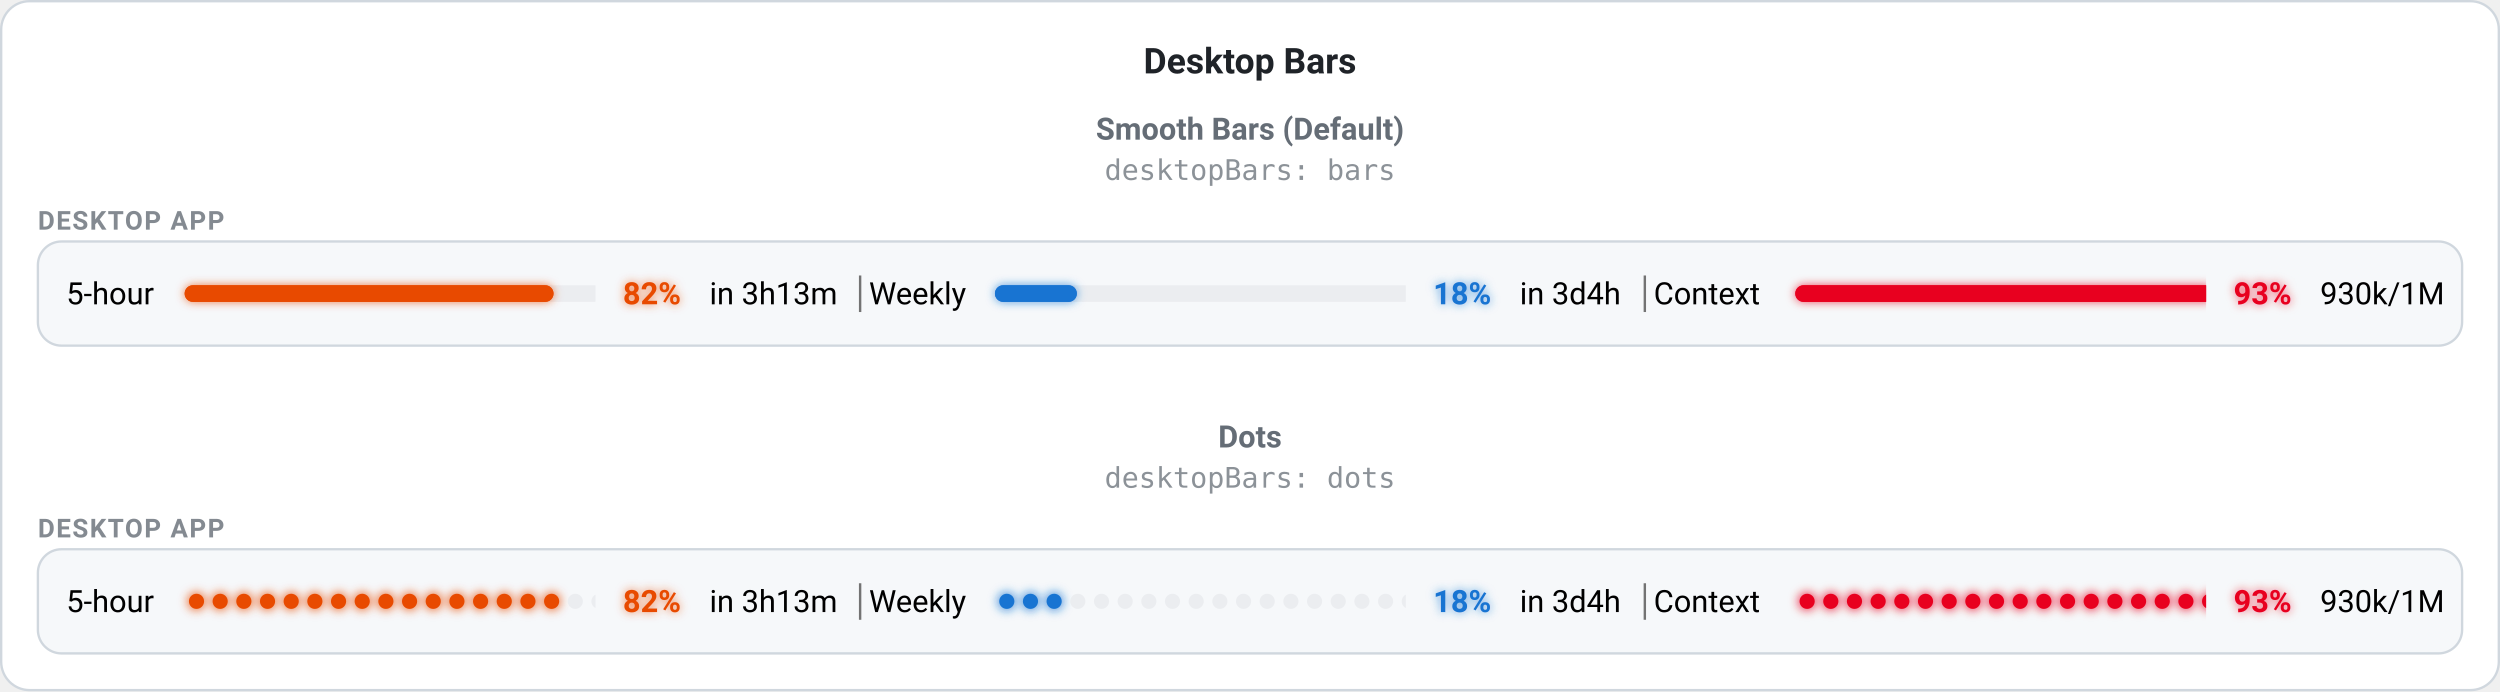
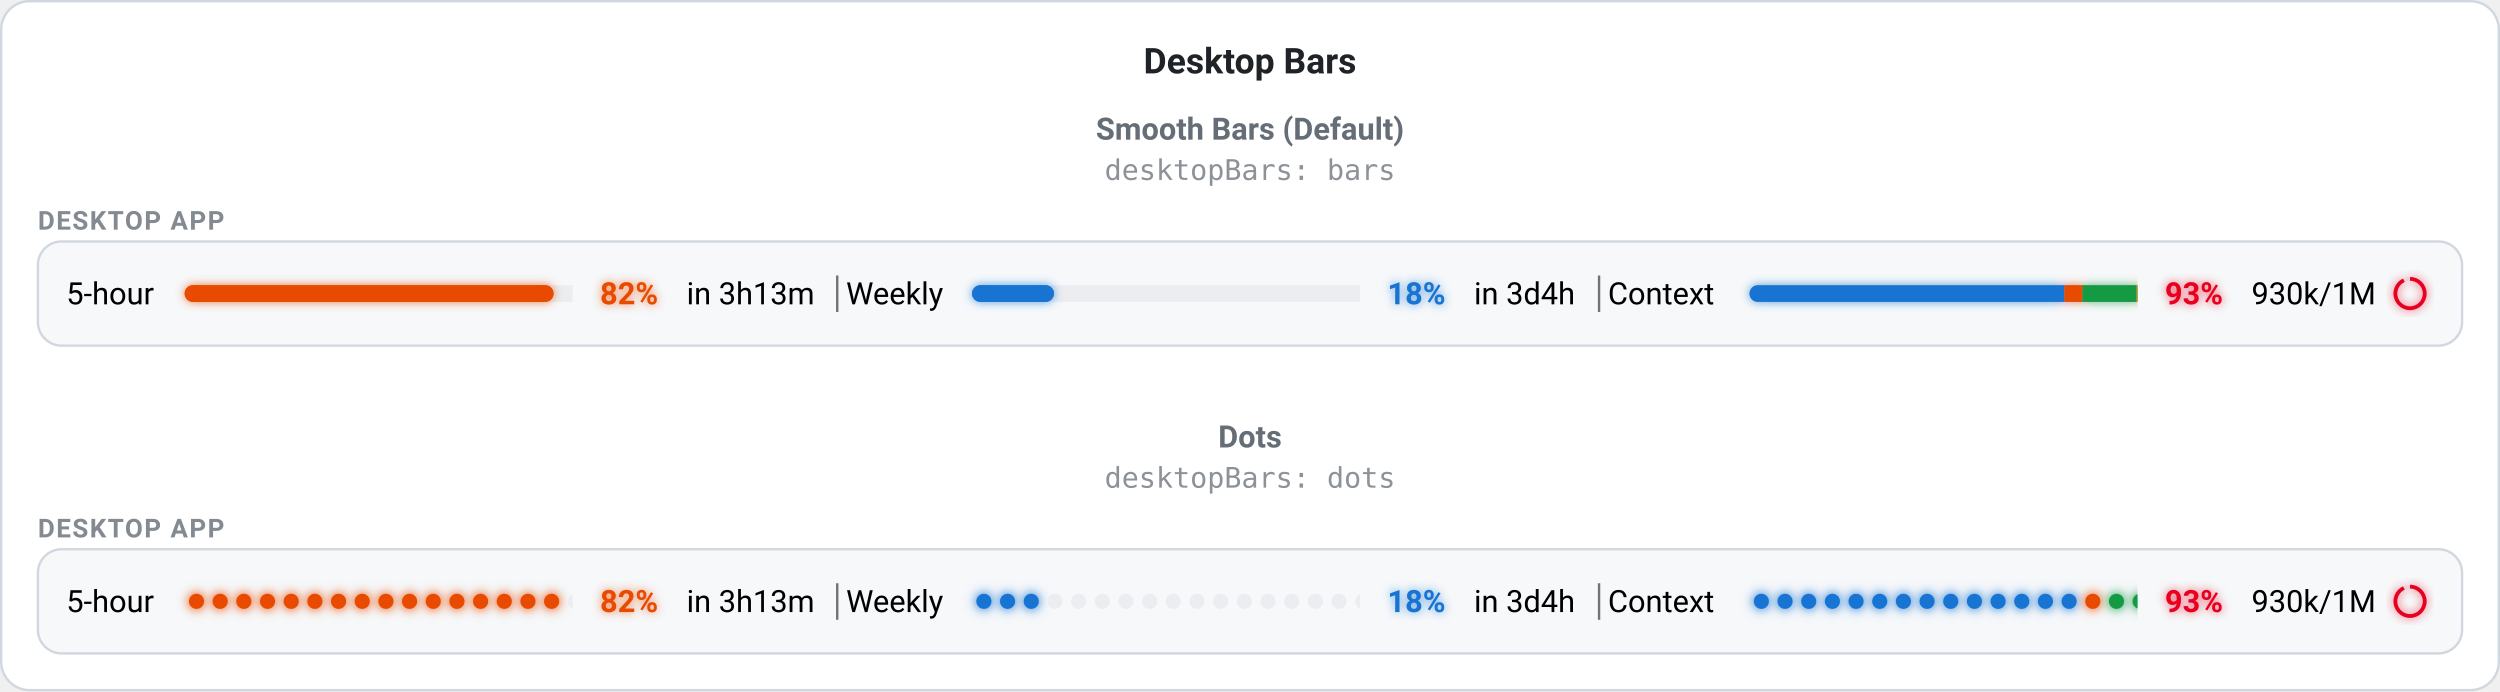
<svg xmlns="http://www.w3.org/2000/svg" width="1056" height="292" viewBox="0 0 1056 292">
  <rect x="0.5" y="0.5" width="1055" height="291" rx="12" fill="#FFFFFF" stroke="#D0D7DE" />
  <text x="528" y="31" font-family="'Segoe UI', system-ui, -apple-system, Roboto, sans-serif" font-size="15" font-weight="600" fill="#1F2328" text-anchor="middle">Desktop Bars</text>
  <text x="528" y="59" font-family="'Segoe UI', system-ui, -apple-system, Roboto, sans-serif" font-size="13" font-weight="600" fill="#656D76" text-anchor="middle">Smooth Bars (Default)</text>
  <text x="528" y="76" font-family="'Cascadia Mono', 'JetBrains Mono', Consolas, 'DejaVu Sans Mono', monospace" font-size="12" fill="#656D76" fill-opacity="0.75" text-anchor="middle" xml:space="preserve">desktopBars: bars</text>
  <text x="16" y="97" font-family="'Segoe UI', system-ui, -apple-system, Roboto, sans-serif" font-size="11" font-weight="600" letter-spacing="0.6" fill="#656D76" fill-opacity="0.8">DESKTOP APP</text>
  <rect x="16" y="102" width="1024" height="44" rx="10" fill="#F6F8FA" stroke="#D0D7DE" />
  <text x="28.00" y="128.55" font-family="'Segoe UI', system-ui, -apple-system, Roboto, sans-serif" font-size="13" fill="#000000" textLength="42.00" lengthAdjust="spacing" xml:space="preserve">5-hour </text>
-   <svg x="70.00" y="114" width="181.53" height="20" overflow="hidden">
-     <svg x="0.00" y="0" width="206.00" height="20" viewBox="0 0 309 30" preserveAspectRatio="xMinYMid meet">
-       <defs>
-         <filter id="r1" filterUnits="userSpaceOnUse" x="0" y="0" width="309" height="30">
+   <svg x="70.00" y="114" width="171.87" height="20" overflow="hidden">
+     <svg x="0.00" y="0" width="206.00" height="20" viewBox="0 0 309 30" preserveAspectRatio="xMinYMid meet">
+       <defs>
+         <filter id="r8" filterUnits="userSpaceOnUse" x="0" y="0" width="309" height="30">
          <feGaussianBlur stdDeviation="3" />
        </filter>
-       </defs>
-       <defs>
-         <clipPath id="c1">
+         <clipPath id="c8">
          <rect x="12" y="9.75" width="233.70" height="10.5" rx="5.25" />
        </clipPath>
      </defs>
      <rect data-role="track" x="12" y="9.75" width="285" height="10.5" rx="5.25" fill="#EBEDF0" />
-       <g filter="url(#r1)" opacity="0.7">
-         <g clip-path="url(#c1)">
+       <g filter="url(#r8)" opacity="0.7">
+         <g clip-path="url(#c8)">
          <rect data-role="slice-halo-tip" x="12" y="9.75" width="233.70" height="10.5" fill="#E84A00" />
          <rect data-role="slice-halo" x="12.00" y="9.75" width="233.70" height="10.5" fill="#E84A00" data-grow="82.0" />
        </g>
      </g>
-       <g clip-path="url(#c1)">
+       <g clip-path="url(#c8)">
        <rect data-role="slice-tip" x="12" y="9.75" width="233.70" height="10.5" fill="#E84A00" />
        <rect data-role="slice" x="12.00" y="9.75" width="233.70" height="10.5" fill="#E84A00" data-grow="82.0" />
      </g>
    </svg>
  </svg>
-   <svg x="255.13" y="114" width="41.33" height="20" viewBox="0 0 62 30" preserveAspectRatio="xMinYMid meet">
-     <defs>
-       <filter id="r2" filterUnits="userSpaceOnUse" x="0" y="0" width="62" height="30">
-         <feGaussianBlur stdDeviation="3" />
-       </filter>
-     </defs>
-     <text data-role="pct-halo" x="12" y="21.8" font-family="system-ui, -apple-system, 'Segoe UI', Roboto, sans-serif" font-size="19.5" font-weight="700" fill="#E84A00" filter="url(#r2)" opacity="0.7">82%</text>
+   <svg x="245.47" y="114" width="41.33" height="20" viewBox="0 0 62 30" preserveAspectRatio="xMinYMid meet">
+     <defs>
+       <filter id="r9" filterUnits="userSpaceOnUse" x="0" y="0" width="62" height="30">
+         <feGaussianBlur stdDeviation="3" />
+       </filter>
+     </defs>
+     <text data-role="pct-halo" x="12" y="21.8" font-family="system-ui, -apple-system, 'Segoe UI', Roboto, sans-serif" font-size="19.5" font-weight="700" fill="#E84A00" filter="url(#r9)" opacity="0.7">82%</text>
    <text data-role="pct" x="12" y="21.8" font-family="system-ui, -apple-system, 'Segoe UI', Roboto, sans-serif" font-size="19.5" font-weight="700" fill="#E84A00">82%</text>
  </svg>
-   <text x="296.47" y="128.55" font-family="'Segoe UI', system-ui, -apple-system, Roboto, sans-serif" font-size="13" fill="#000000" textLength="58.80" lengthAdjust="spacing" xml:space="preserve"> in 3h13m</text>
-   <text x="355.27" y="128.55" font-family="'Segoe UI', system-ui, -apple-system, Roboto, sans-serif" font-size="13" fill="#737373" textLength="11.80" lengthAdjust="spacing" xml:space="preserve"> │ </text>
-   <text x="367.07" y="128.55" font-family="'Segoe UI', system-ui, -apple-system, Roboto, sans-serif" font-size="13" fill="#000000" textLength="45.20" lengthAdjust="spacing" xml:space="preserve">Weekly </text>
-   <svg x="412.27" y="114" width="181.53" height="20" overflow="hidden">
-     <svg x="0.00" y="0" width="206.00" height="20" viewBox="0 0 309 30" preserveAspectRatio="xMinYMid meet">
-       <defs>
-         <filter id="r3" filterUnits="userSpaceOnUse" x="0" y="0" width="309" height="30">
+   <text x="286.80" y="128.55" font-family="'Segoe UI', system-ui, -apple-system, Roboto, sans-serif" font-size="13" fill="#000000" textLength="58.80" lengthAdjust="spacing" xml:space="preserve"> in 3h13m</text>
+   <text x="345.60" y="128.55" font-family="'Segoe UI', system-ui, -apple-system, Roboto, sans-serif" font-size="13" fill="#737373" textLength="11.80" lengthAdjust="spacing" xml:space="preserve"> │ </text>
+   <text x="357.40" y="128.55" font-family="'Segoe UI', system-ui, -apple-system, Roboto, sans-serif" font-size="13" fill="#000000" textLength="45.20" lengthAdjust="spacing" xml:space="preserve">Weekly </text>
+   <svg x="402.60" y="114" width="171.87" height="20" overflow="hidden">
+     <svg x="0.00" y="0" width="206.00" height="20" viewBox="0 0 309 30" preserveAspectRatio="xMinYMid meet">
+       <defs>
+         <filter id="r10" filterUnits="userSpaceOnUse" x="0" y="0" width="309" height="30">
          <feGaussianBlur stdDeviation="3" />
        </filter>
-       </defs>
-       <defs>
-         <clipPath id="c3">
+         <clipPath id="c10">
          <rect x="12" y="9.75" width="51.87" height="10.5" rx="5.25" />
        </clipPath>
      </defs>
      <rect data-role="track" x="12" y="9.75" width="285" height="10.5" rx="5.25" fill="#EBEDF0" />
-       <g filter="url(#r3)" opacity="0.7">
-         <g clip-path="url(#c3)">
+       <g filter="url(#r10)" opacity="0.7">
+         <g clip-path="url(#c10)">
          <rect data-role="slice-halo-tip" x="12" y="9.75" width="51.87" height="10.5" fill="#1874D2" />
          <rect data-role="slice-halo" x="12.00" y="9.75" width="51.87" height="10.5" fill="#1874D2" data-grow="18.2" />
        </g>
      </g>
-       <g clip-path="url(#c3)">
+       <g clip-path="url(#c10)">
        <rect data-role="slice-tip" x="12" y="9.75" width="51.87" height="10.5" fill="#1874D2" />
        <rect data-role="slice" x="12.00" y="9.75" width="51.87" height="10.5" fill="#1874D2" data-grow="18.2" />
      </g>
    </svg>
  </svg>
-   <svg x="597.40" y="114" width="41.33" height="20" viewBox="0 0 62 30" preserveAspectRatio="xMinYMid meet">
-     <defs>
-       <filter id="r4" filterUnits="userSpaceOnUse" x="0" y="0" width="62" height="30">
-         <feGaussianBlur stdDeviation="3" />
-       </filter>
-     </defs>
-     <text data-role="pct-halo" x="12" y="21.8" font-family="system-ui, -apple-system, 'Segoe UI', Roboto, sans-serif" font-size="19.5" font-weight="700" fill="#1874D2" filter="url(#r4)" opacity="0.7">18%</text>
+   <svg x="578.07" y="114" width="41.33" height="20" viewBox="0 0 62 30" preserveAspectRatio="xMinYMid meet">
+     <defs>
+       <filter id="r11" filterUnits="userSpaceOnUse" x="0" y="0" width="62" height="30">
+         <feGaussianBlur stdDeviation="3" />
+       </filter>
+     </defs>
+     <text data-role="pct-halo" x="12" y="21.8" font-family="system-ui, -apple-system, 'Segoe UI', Roboto, sans-serif" font-size="19.5" font-weight="700" fill="#1874D2" filter="url(#r11)" opacity="0.7">18%</text>
    <text data-role="pct" x="12" y="21.8" font-family="system-ui, -apple-system, 'Segoe UI', Roboto, sans-serif" font-size="19.5" font-weight="700" fill="#1874D2">18%</text>
  </svg>
-   <text x="638.73" y="128.55" font-family="'Segoe UI', system-ui, -apple-system, Roboto, sans-serif" font-size="13" fill="#000000" textLength="48.00" lengthAdjust="spacing" xml:space="preserve"> in 3d4h</text>
-   <text x="686.73" y="128.55" font-family="'Segoe UI', system-ui, -apple-system, Roboto, sans-serif" font-size="13" fill="#737373" textLength="11.80" lengthAdjust="spacing" xml:space="preserve"> │ </text>
-   <text x="698.53" y="128.55" font-family="'Segoe UI', system-ui, -apple-system, Roboto, sans-serif" font-size="13" fill="#000000" textLength="51.80" lengthAdjust="spacing" xml:space="preserve">Context </text>
-   <svg x="750.33" y="114" width="181.53" height="20" overflow="hidden">
-     <svg x="0.00" y="0" width="206.00" height="20" viewBox="0 0 309 30" preserveAspectRatio="xMinYMid meet">
-       <defs>
-         <filter id="r5" filterUnits="userSpaceOnUse" x="0" y="0" width="309" height="30">
+   <text x="619.40" y="128.55" font-family="'Segoe UI', system-ui, -apple-system, Roboto, sans-serif" font-size="13" fill="#000000" textLength="48.00" lengthAdjust="spacing" xml:space="preserve"> in 3d4h</text>
+   <text x="667.40" y="128.55" font-family="'Segoe UI', system-ui, -apple-system, Roboto, sans-serif" font-size="13" fill="#737373" textLength="11.80" lengthAdjust="spacing" xml:space="preserve"> │ </text>
+   <text x="679.20" y="128.55" font-family="'Segoe UI', system-ui, -apple-system, Roboto, sans-serif" font-size="13" fill="#000000" textLength="51.80" lengthAdjust="spacing" xml:space="preserve">Context </text>
+   <svg x="731.00" y="114" width="171.87" height="20" overflow="hidden">
+     <svg x="0.00" y="0" width="206.00" height="20" viewBox="0 0 309 30" preserveAspectRatio="xMinYMid meet">
+       <defs>
+         <filter id="r12" filterUnits="userSpaceOnUse" x="0" y="0" width="309" height="30">
          <feGaussianBlur stdDeviation="3" />
        </filter>
-       </defs>
-       <defs>
-         <clipPath id="c5">
-           <rect x="12" y="9.75" width="265.05" height="10.5" rx="5.25" />
+         <clipPath id="c12">
+           <rect x="12" y="9.75" width="274.45" height="10.5" rx="5.25" />
        </clipPath>
      </defs>
      <rect data-role="track" x="12" y="9.75" width="285" height="10.5" rx="5.25" fill="#EBEDF0" />
-       <g filter="url(#r5)" opacity="0.7">
-         <g clip-path="url(#c5)">
-           <rect data-role="slice-halo-tip" x="12" y="9.75" width="265.05" height="10.5" fill="#E8001F" />
-           <rect data-role="slice-halo" x="12.00" y="9.75" width="265.05" height="10.5" fill="#E8001F" data-grow="93.0" />
+       <g filter="url(#r12)" opacity="0.7">
+         <g clip-path="url(#c12)">
+           <rect data-role="slice-halo-tip" x="12" y="9.75" width="265.05" height="10.5" fill="#32A800" />
+           <rect data-role="slice-halo" x="12.00" y="9.75" width="199.50" height="10.5" fill="#1874D2" data-grow="70.0" />
+           <rect data-role="slice-halo" x="211.50" y="9.75" width="11.40" height="10.5" fill="#E84A00" data-grow="4.0" />
+           <rect data-role="slice-halo" x="222.90" y="9.75" width="34.20" height="10.5" fill="#139A43" data-grow="12.0" />
+           <rect data-role="slice-halo" x="257.10" y="9.75" width="2.85" height="10.5" fill="#A89200" data-grow="1.0" />
+           <rect data-role="slice-halo" x="259.95" y="9.75" width="17.10" height="10.5" fill="#32A800" data-grow="6.0" />
        </g>
      </g>
-       <g clip-path="url(#c5)">
-         <rect data-role="slice-tip" x="12" y="9.75" width="265.05" height="10.5" fill="#E8001F" />
-         <rect data-role="slice" x="12.00" y="9.75" width="265.05" height="10.5" fill="#E8001F" data-grow="93.0" />
-       </g>
-     </svg>
-   </svg>
-   <svg x="935.47" y="114" width="41.33" height="20" viewBox="0 0 62 30" preserveAspectRatio="xMinYMid meet">
-     <defs>
-       <filter id="r6" filterUnits="userSpaceOnUse" x="0" y="0" width="62" height="30">
-         <feGaussianBlur stdDeviation="3" />
-       </filter>
-     </defs>
-     <text data-role="pct-halo" x="12" y="21.8" font-family="system-ui, -apple-system, 'Segoe UI', Roboto, sans-serif" font-size="19.5" font-weight="700" fill="#E8001F" filter="url(#r6)" opacity="0.7">93%</text>
+       <g clip-path="url(#c12)">
+         <rect data-role="slice-tip" x="12" y="9.75" width="274.45" height="10.5" fill="#8C959F" />
+         <rect data-role="slice" x="12.00" y="9.75" width="199.50" height="10.5" fill="#1874D2" data-grow="70.0" />
+         <rect data-role="slice" x="211.50" y="9.75" width="11.40" height="10.5" fill="#E84A00" data-grow="4.0" />
+         <rect data-role="slice" x="222.90" y="9.75" width="34.20" height="10.5" fill="#139A43" data-grow="12.0" />
+         <rect data-role="slice" x="257.10" y="9.75" width="2.85" height="10.5" fill="#A89200" data-grow="1.0" />
+         <rect data-role="slice" x="259.95" y="9.75" width="17.10" height="10.5" fill="#32A800" data-grow="6.0" />
+         <rect data-role="slice" x="277.05" y="9.75" width="9.41" height="10.5" fill="#8C959F" data-grow="3.3" />
+       </g>
+     </svg>
+   </svg>
+   <svg x="906.47" y="114" width="41.33" height="20" viewBox="0 0 62 30" preserveAspectRatio="xMinYMid meet">
+     <defs>
+       <filter id="r13" filterUnits="userSpaceOnUse" x="0" y="0" width="62" height="30">
+         <feGaussianBlur stdDeviation="3" />
+       </filter>
+     </defs>
+     <text data-role="pct-halo" x="12" y="21.8" font-family="system-ui, -apple-system, 'Segoe UI', Roboto, sans-serif" font-size="19.5" font-weight="700" fill="#E8001F" filter="url(#r13)" opacity="0.7">93%</text>
    <text data-role="pct" x="12" y="21.8" font-family="system-ui, -apple-system, 'Segoe UI', Roboto, sans-serif" font-size="19.5" font-weight="700" fill="#E8001F">93%</text>
  </svg>
-   <text x="976.80" y="128.55" font-family="'Segoe UI', system-ui, -apple-system, Roboto, sans-serif" font-size="13" fill="#000000" textLength="51.20" lengthAdjust="spacing" xml:space="preserve"> 930k/1M</text>
+   <text x="947.80" y="128.55" font-family="'Segoe UI', system-ui, -apple-system, Roboto, sans-serif" font-size="13" fill="#000000" textLength="51.20" lengthAdjust="spacing" xml:space="preserve"> 930k/1M</text>
+   <svg x="1008.00" y="114" width="20.00" height="20" viewBox="0 0 30 30" preserveAspectRatio="xMinYMid meet">
+     <defs>
+       <filter id="r14" filterUnits="userSpaceOnUse" x="0" y="0" width="30" height="30">
+         <feGaussianBlur stdDeviation="3" />
+       </filter>
+     </defs>
+     <circle data-role="ring-track" cx="15" cy="15" r="9.3" fill="none" stroke-width="2.4" transform="rotate(-90 15 15)" stroke="#EBEDF0" />
+     <g filter="url(#r14)" opacity="0.7">
+       <circle data-role="ring-halo" cx="15" cy="15" r="9.3" fill="none" stroke-width="2.4" transform="rotate(-90 15 15)" stroke="#E8001F" stroke-dasharray="54.34 58.43" stroke-dashoffset="0.00" />
+     </g>
+     <circle data-role="ring" cx="15" cy="15" r="9.3" fill="none" stroke-width="2.4" transform="rotate(-90 15 15)" stroke="#E8001F" stroke-dasharray="54.34 58.43" stroke-dashoffset="0.00" />
+   </svg>
  <text x="528" y="189" font-family="'Segoe UI', system-ui, -apple-system, Roboto, sans-serif" font-size="13" font-weight="600" fill="#656D76" text-anchor="middle">Dots</text>
  <text x="528" y="206" font-family="'Cascadia Mono', 'JetBrains Mono', Consolas, 'DejaVu Sans Mono', monospace" font-size="12" fill="#656D76" fill-opacity="0.75" text-anchor="middle" xml:space="preserve">desktopBars: dots</text>
  <text x="16" y="227" font-family="'Segoe UI', system-ui, -apple-system, Roboto, sans-serif" font-size="11" font-weight="600" letter-spacing="0.6" fill="#656D76" fill-opacity="0.8">DESKTOP APP</text>
  <rect x="16" y="232" width="1024" height="44" rx="10" fill="#F6F8FA" stroke="#D0D7DE" />
  <text x="28.00" y="258.55" font-family="'Segoe UI', system-ui, -apple-system, Roboto, sans-serif" font-size="13" fill="#000000" textLength="42.00" lengthAdjust="spacing" xml:space="preserve">5-hour </text>
-   <svg x="70.00" y="244" width="181.53" height="20" overflow="hidden">
-     <svg x="0.00" y="0" width="206.00" height="20" viewBox="0 0 309 30" preserveAspectRatio="xMinYMid meet">
-       <defs>
-         <filter id="r7" filterUnits="userSpaceOnUse" x="0" y="0" width="309" height="30">
-           <feGaussianBlur stdDeviation="3" />
-         </filter>
-       </defs>
-       <g filter="url(#r7)" opacity="0.7">
-         <circle data-role="dot-halo" cx="19.5" cy="15" r="6" fill="#E84A00" />
-         <circle data-role="dot-halo" cx="34.5" cy="15" r="6" fill="#E84A00" />
-         <circle data-role="dot-halo" cx="49.5" cy="15" r="6" fill="#E84A00" />
-         <circle data-role="dot-halo" cx="64.5" cy="15" r="6" fill="#E84A00" />
-         <circle data-role="dot-halo" cx="79.5" cy="15" r="6" fill="#E84A00" />
-         <circle data-role="dot-halo" cx="94.5" cy="15" r="6" fill="#E84A00" />
-         <circle data-role="dot-halo" cx="109.5" cy="15" r="6" fill="#E84A00" />
-         <circle data-role="dot-halo" cx="124.5" cy="15" r="6" fill="#E84A00" />
-         <circle data-role="dot-halo" cx="139.5" cy="15" r="6" fill="#E84A00" />
-         <circle data-role="dot-halo" cx="154.5" cy="15" r="6" fill="#E84A00" />
-         <circle data-role="dot-halo" cx="169.5" cy="15" r="6" fill="#E84A00" />
-         <circle data-role="dot-halo" cx="184.5" cy="15" r="6" fill="#E84A00" />
-         <circle data-role="dot-halo" cx="199.5" cy="15" r="6" fill="#E84A00" />
-         <circle data-role="dot-halo" cx="214.5" cy="15" r="6" fill="#E84A00" />
-         <circle data-role="dot-halo" cx="229.5" cy="15" r="6" fill="#E84A00" />
-         <circle data-role="dot-halo" cx="244.5" cy="15" r="6" fill="#E84A00" />
-       </g>
+   <svg x="70.00" y="244" width="171.87" height="20" overflow="hidden">
+     <svg x="0.00" y="0" width="206.00" height="20" viewBox="0 0 309 30" preserveAspectRatio="xMinYMid meet">
+       <defs>
+         <clipPath id="hc22" clipPathUnits="objectBoundingBox">
+           <rect x="0.125" y="-1" width="0.75" height="3" />
+         </clipPath>
+         <radialGradient id="h022">
+           <stop offset="0" stop-color="#E84A00" stop-opacity="0.605" />
+           <stop offset="0.062" stop-color="#E84A00" stop-opacity="0.582" />
+           <stop offset="0.125" stop-color="#E84A00" stop-opacity="0.512" />
+           <stop offset="0.188" stop-color="#E84A00" stop-opacity="0.403" />
+           <stop offset="0.25" stop-color="#E84A00" stop-opacity="0.278" />
+           <stop offset="0.312" stop-color="#E84A00" stop-opacity="0.163" />
+           <stop offset="0.375" stop-color="#E84A00" stop-opacity="0.079" />
+           <stop offset="0.438" stop-color="#E84A00" stop-opacity="0.032" />
+           <stop offset="0.5" stop-color="#E84A00" stop-opacity="0.01" />
+           <stop offset="0.562" stop-color="#E84A00" stop-opacity="0.003" />
+           <stop offset="0.625" stop-color="#E84A00" stop-opacity="0.001" />
+           <stop offset="0.688" stop-color="#E84A00" stop-opacity="0" />
+           <stop offset="0.75" stop-color="#E84A00" stop-opacity="0" />
+           <stop offset="0.812" stop-color="#E84A00" stop-opacity="0" />
+           <stop offset="0.875" stop-color="#E84A00" stop-opacity="0" />
+           <stop offset="0.938" stop-color="#E84A00" stop-opacity="0" />
+           <stop offset="1" stop-color="#E84A00" stop-opacity="0" />
+         </radialGradient>
+       </defs>
+       <circle data-role="dot-halo" cx="19.5" cy="15" r="24" fill="url(#h022)" clip-path="url(#hc22)" />
      <circle data-role="dot" cx="19.5" cy="15" r="4.8" fill="#E84A00" />
+       <circle data-role="dot-halo" cx="34.5" cy="15" r="24" fill="url(#h022)" clip-path="url(#hc22)" />
      <circle data-role="dot" cx="34.5" cy="15" r="4.8" fill="#E84A00" />
+       <circle data-role="dot-halo" cx="49.5" cy="15" r="24" fill="url(#h022)" clip-path="url(#hc22)" />
      <circle data-role="dot" cx="49.5" cy="15" r="4.8" fill="#E84A00" />
+       <circle data-role="dot-halo" cx="64.5" cy="15" r="24" fill="url(#h022)" clip-path="url(#hc22)" />
      <circle data-role="dot" cx="64.5" cy="15" r="4.8" fill="#E84A00" />
+       <circle data-role="dot-halo" cx="79.5" cy="15" r="24" fill="url(#h022)" clip-path="url(#hc22)" />
      <circle data-role="dot" cx="79.5" cy="15" r="4.8" fill="#E84A00" />
+       <circle data-role="dot-halo" cx="94.5" cy="15" r="24" fill="url(#h022)" clip-path="url(#hc22)" />
      <circle data-role="dot" cx="94.5" cy="15" r="4.8" fill="#E84A00" />
+       <circle data-role="dot-halo" cx="109.5" cy="15" r="24" fill="url(#h022)" clip-path="url(#hc22)" />
      <circle data-role="dot" cx="109.5" cy="15" r="4.8" fill="#E84A00" />
+       <circle data-role="dot-halo" cx="124.5" cy="15" r="24" fill="url(#h022)" clip-path="url(#hc22)" />
      <circle data-role="dot" cx="124.5" cy="15" r="4.8" fill="#E84A00" />
+       <circle data-role="dot-halo" cx="139.5" cy="15" r="24" fill="url(#h022)" clip-path="url(#hc22)" />
      <circle data-role="dot" cx="139.5" cy="15" r="4.8" fill="#E84A00" />
+       <circle data-role="dot-halo" cx="154.5" cy="15" r="24" fill="url(#h022)" clip-path="url(#hc22)" />
      <circle data-role="dot" cx="154.5" cy="15" r="4.8" fill="#E84A00" />
+       <circle data-role="dot-halo" cx="169.5" cy="15" r="24" fill="url(#h022)" clip-path="url(#hc22)" />
      <circle data-role="dot" cx="169.5" cy="15" r="4.8" fill="#E84A00" />
+       <circle data-role="dot-halo" cx="184.5" cy="15" r="24" fill="url(#h022)" clip-path="url(#hc22)" />
      <circle data-role="dot" cx="184.5" cy="15" r="4.8" fill="#E84A00" />
+       <circle data-role="dot-halo" cx="199.5" cy="15" r="24" fill="url(#h022)" clip-path="url(#hc22)" />
      <circle data-role="dot" cx="199.5" cy="15" r="4.8" fill="#E84A00" />
+       <circle data-role="dot-halo" cx="214.5" cy="15" r="24" fill="url(#h022)" clip-path="url(#hc22)" />
      <circle data-role="dot" cx="214.5" cy="15" r="4.8" fill="#E84A00" />
+       <circle data-role="dot-halo" cx="229.5" cy="15" r="24" fill="url(#h022)" clip-path="url(#hc22)" />
      <circle data-role="dot" cx="229.5" cy="15" r="4.8" fill="#E84A00" />
+       <circle data-role="dot-halo" cx="244.5" cy="15" r="24" fill="url(#h022)" clip-path="url(#hc22)" />
      <circle data-role="dot" cx="244.5" cy="15" r="4.8" fill="#E84A00" />
      <circle data-role="dot" cx="259.5" cy="15" r="4.8" fill="#EBEDF0" />
      <circle data-role="dot" cx="274.5" cy="15" r="4.8" fill="#EBEDF0" />
      <circle data-role="dot" cx="289.5" cy="15" r="4.8" fill="#EBEDF0" />
    </svg>
  </svg>
-   <svg x="255.13" y="244" width="41.33" height="20" viewBox="0 0 62 30" preserveAspectRatio="xMinYMid meet">
-     <defs>
-       <filter id="r8" filterUnits="userSpaceOnUse" x="0" y="0" width="62" height="30">
-         <feGaussianBlur stdDeviation="3" />
-       </filter>
-     </defs>
-     <text data-role="pct-halo" x="12" y="21.8" font-family="system-ui, -apple-system, 'Segoe UI', Roboto, sans-serif" font-size="19.5" font-weight="700" fill="#E84A00" filter="url(#r8)" opacity="0.7">82%</text>
+   <svg x="245.47" y="244" width="41.33" height="20" viewBox="0 0 62 30" preserveAspectRatio="xMinYMid meet">
+     <defs>
+       <filter id="r23" filterUnits="userSpaceOnUse" x="0" y="0" width="62" height="30">
+         <feGaussianBlur stdDeviation="3" />
+       </filter>
+     </defs>
+     <text data-role="pct-halo" x="12" y="21.8" font-family="system-ui, -apple-system, 'Segoe UI', Roboto, sans-serif" font-size="19.5" font-weight="700" fill="#E84A00" filter="url(#r23)" opacity="0.7">82%</text>
    <text data-role="pct" x="12" y="21.8" font-family="system-ui, -apple-system, 'Segoe UI', Roboto, sans-serif" font-size="19.5" font-weight="700" fill="#E84A00">82%</text>
  </svg>
-   <text x="296.47" y="258.55" font-family="'Segoe UI', system-ui, -apple-system, Roboto, sans-serif" font-size="13" fill="#000000" textLength="58.80" lengthAdjust="spacing" xml:space="preserve"> in 3h13m</text>
-   <text x="355.27" y="258.55" font-family="'Segoe UI', system-ui, -apple-system, Roboto, sans-serif" font-size="13" fill="#737373" textLength="11.80" lengthAdjust="spacing" xml:space="preserve"> │ </text>
-   <text x="367.07" y="258.55" font-family="'Segoe UI', system-ui, -apple-system, Roboto, sans-serif" font-size="13" fill="#000000" textLength="45.20" lengthAdjust="spacing" xml:space="preserve">Weekly </text>
-   <svg x="412.27" y="244" width="181.53" height="20" overflow="hidden">
-     <svg x="0.00" y="0" width="206.00" height="20" viewBox="0 0 309 30" preserveAspectRatio="xMinYMid meet">
-       <defs>
-         <filter id="r9" filterUnits="userSpaceOnUse" x="0" y="0" width="309" height="30">
-           <feGaussianBlur stdDeviation="3" />
-         </filter>
-       </defs>
-       <g filter="url(#r9)" opacity="0.7">
-         <circle data-role="dot-halo" cx="19.5" cy="15" r="6" fill="#1874D2" />
-         <circle data-role="dot-halo" cx="34.5" cy="15" r="6" fill="#1874D2" />
-         <circle data-role="dot-halo" cx="49.5" cy="15" r="6" fill="#1874D2" />
-       </g>
+   <text x="286.80" y="258.55" font-family="'Segoe UI', system-ui, -apple-system, Roboto, sans-serif" font-size="13" fill="#000000" textLength="58.80" lengthAdjust="spacing" xml:space="preserve"> in 3h13m</text>
+   <text x="345.60" y="258.55" font-family="'Segoe UI', system-ui, -apple-system, Roboto, sans-serif" font-size="13" fill="#737373" textLength="11.80" lengthAdjust="spacing" xml:space="preserve"> │ </text>
+   <text x="357.40" y="258.55" font-family="'Segoe UI', system-ui, -apple-system, Roboto, sans-serif" font-size="13" fill="#000000" textLength="45.20" lengthAdjust="spacing" xml:space="preserve">Weekly </text>
+   <svg x="402.60" y="244" width="171.87" height="20" overflow="hidden">
+     <svg x="0.00" y="0" width="206.00" height="20" viewBox="0 0 309 30" preserveAspectRatio="xMinYMid meet">
+       <defs>
+         <clipPath id="hc24" clipPathUnits="objectBoundingBox">
+           <rect x="0.125" y="-1" width="0.75" height="3" />
+         </clipPath>
+         <radialGradient id="h024">
+           <stop offset="0" stop-color="#1874D2" stop-opacity="0.605" />
+           <stop offset="0.062" stop-color="#1874D2" stop-opacity="0.582" />
+           <stop offset="0.125" stop-color="#1874D2" stop-opacity="0.512" />
+           <stop offset="0.188" stop-color="#1874D2" stop-opacity="0.403" />
+           <stop offset="0.25" stop-color="#1874D2" stop-opacity="0.278" />
+           <stop offset="0.312" stop-color="#1874D2" stop-opacity="0.163" />
+           <stop offset="0.375" stop-color="#1874D2" stop-opacity="0.079" />
+           <stop offset="0.438" stop-color="#1874D2" stop-opacity="0.032" />
+           <stop offset="0.5" stop-color="#1874D2" stop-opacity="0.01" />
+           <stop offset="0.562" stop-color="#1874D2" stop-opacity="0.003" />
+           <stop offset="0.625" stop-color="#1874D2" stop-opacity="0.001" />
+           <stop offset="0.688" stop-color="#1874D2" stop-opacity="0" />
+           <stop offset="0.75" stop-color="#1874D2" stop-opacity="0" />
+           <stop offset="0.812" stop-color="#1874D2" stop-opacity="0" />
+           <stop offset="0.875" stop-color="#1874D2" stop-opacity="0" />
+           <stop offset="0.938" stop-color="#1874D2" stop-opacity="0" />
+           <stop offset="1" stop-color="#1874D2" stop-opacity="0" />
+         </radialGradient>
+       </defs>
+       <circle data-role="dot-halo" cx="19.5" cy="15" r="24" fill="url(#h024)" clip-path="url(#hc24)" />
      <circle data-role="dot" cx="19.5" cy="15" r="4.8" fill="#1874D2" />
+       <circle data-role="dot-halo" cx="34.5" cy="15" r="24" fill="url(#h024)" clip-path="url(#hc24)" />
      <circle data-role="dot" cx="34.5" cy="15" r="4.8" fill="#1874D2" />
+       <circle data-role="dot-halo" cx="49.5" cy="15" r="24" fill="url(#h024)" clip-path="url(#hc24)" />
      <circle data-role="dot" cx="49.5" cy="15" r="4.8" fill="#1874D2" />
      <circle data-role="dot" cx="64.5" cy="15" r="4.8" fill="#EBEDF0" />
      <circle data-role="dot" cx="79.5" cy="15" r="4.8" fill="#EBEDF0" />
      <circle data-role="dot" cx="94.5" cy="15" r="4.8" fill="#EBEDF0" />
      <circle data-role="dot" cx="109.5" cy="15" r="4.8" fill="#EBEDF0" />
      <circle data-role="dot" cx="124.5" cy="15" r="4.8" fill="#EBEDF0" />
      <circle data-role="dot" cx="139.5" cy="15" r="4.8" fill="#EBEDF0" />
      <circle data-role="dot" cx="154.5" cy="15" r="4.8" fill="#EBEDF0" />
      <circle data-role="dot" cx="169.5" cy="15" r="4.8" fill="#EBEDF0" />
      <circle data-role="dot" cx="184.5" cy="15" r="4.8" fill="#EBEDF0" />
      <circle data-role="dot" cx="199.5" cy="15" r="4.8" fill="#EBEDF0" />
      <circle data-role="dot" cx="214.5" cy="15" r="4.8" fill="#EBEDF0" />
      <circle data-role="dot" cx="229.5" cy="15" r="4.8" fill="#EBEDF0" />
      <circle data-role="dot" cx="244.5" cy="15" r="4.8" fill="#EBEDF0" />
      <circle data-role="dot" cx="259.5" cy="15" r="4.8" fill="#EBEDF0" />
      <circle data-role="dot" cx="274.5" cy="15" r="4.8" fill="#EBEDF0" />
      <circle data-role="dot" cx="289.5" cy="15" r="4.8" fill="#EBEDF0" />
    </svg>
  </svg>
-   <svg x="597.40" y="244" width="41.33" height="20" viewBox="0 0 62 30" preserveAspectRatio="xMinYMid meet">
-     <defs>
-       <filter id="r10" filterUnits="userSpaceOnUse" x="0" y="0" width="62" height="30">
-         <feGaussianBlur stdDeviation="3" />
-       </filter>
-     </defs>
-     <text data-role="pct-halo" x="12" y="21.8" font-family="system-ui, -apple-system, 'Segoe UI', Roboto, sans-serif" font-size="19.5" font-weight="700" fill="#1874D2" filter="url(#r10)" opacity="0.7">18%</text>
+   <svg x="578.07" y="244" width="41.33" height="20" viewBox="0 0 62 30" preserveAspectRatio="xMinYMid meet">
+     <defs>
+       <filter id="r25" filterUnits="userSpaceOnUse" x="0" y="0" width="62" height="30">
+         <feGaussianBlur stdDeviation="3" />
+       </filter>
+     </defs>
+     <text data-role="pct-halo" x="12" y="21.8" font-family="system-ui, -apple-system, 'Segoe UI', Roboto, sans-serif" font-size="19.5" font-weight="700" fill="#1874D2" filter="url(#r25)" opacity="0.7">18%</text>
    <text data-role="pct" x="12" y="21.8" font-family="system-ui, -apple-system, 'Segoe UI', Roboto, sans-serif" font-size="19.5" font-weight="700" fill="#1874D2">18%</text>
  </svg>
-   <text x="638.73" y="258.55" font-family="'Segoe UI', system-ui, -apple-system, Roboto, sans-serif" font-size="13" fill="#000000" textLength="48.00" lengthAdjust="spacing" xml:space="preserve"> in 3d4h</text>
-   <text x="686.73" y="258.55" font-family="'Segoe UI', system-ui, -apple-system, Roboto, sans-serif" font-size="13" fill="#737373" textLength="11.80" lengthAdjust="spacing" xml:space="preserve"> │ </text>
-   <text x="698.53" y="258.55" font-family="'Segoe UI', system-ui, -apple-system, Roboto, sans-serif" font-size="13" fill="#000000" textLength="51.80" lengthAdjust="spacing" xml:space="preserve">Context </text>
-   <svg x="750.33" y="244" width="181.53" height="20" overflow="hidden">
-     <svg x="0.00" y="0" width="206.00" height="20" viewBox="0 0 309 30" preserveAspectRatio="xMinYMid meet">
-       <defs>
-         <filter id="r11" filterUnits="userSpaceOnUse" x="0" y="0" width="309" height="30">
-           <feGaussianBlur stdDeviation="3" />
-         </filter>
-       </defs>
-       <g filter="url(#r11)" opacity="0.7">
-         <circle data-role="dot-halo" cx="19.5" cy="15" r="6" fill="#E8001F" />
-         <circle data-role="dot-halo" cx="34.5" cy="15" r="6" fill="#E8001F" />
-         <circle data-role="dot-halo" cx="49.5" cy="15" r="6" fill="#E8001F" />
-         <circle data-role="dot-halo" cx="64.5" cy="15" r="6" fill="#E8001F" />
-         <circle data-role="dot-halo" cx="79.5" cy="15" r="6" fill="#E8001F" />
-         <circle data-role="dot-halo" cx="94.5" cy="15" r="6" fill="#E8001F" />
-         <circle data-role="dot-halo" cx="109.5" cy="15" r="6" fill="#E8001F" />
-         <circle data-role="dot-halo" cx="124.5" cy="15" r="6" fill="#E8001F" />
-         <circle data-role="dot-halo" cx="139.5" cy="15" r="6" fill="#E8001F" />
-         <circle data-role="dot-halo" cx="154.5" cy="15" r="6" fill="#E8001F" />
-         <circle data-role="dot-halo" cx="169.5" cy="15" r="6" fill="#E8001F" />
-         <circle data-role="dot-halo" cx="184.5" cy="15" r="6" fill="#E8001F" />
-         <circle data-role="dot-halo" cx="199.5" cy="15" r="6" fill="#E8001F" />
-         <circle data-role="dot-halo" cx="214.5" cy="15" r="6" fill="#E8001F" />
-         <circle data-role="dot-halo" cx="229.5" cy="15" r="6" fill="#E8001F" />
-         <circle data-role="dot-halo" cx="244.5" cy="15" r="6" fill="#E8001F" />
-         <circle data-role="dot-halo" cx="259.5" cy="15" r="6" fill="#E8001F" />
-         <circle data-role="dot-halo" cx="274.5" cy="15" r="6" fill="#E8001F" />
-       </g>
-       <circle data-role="dot" cx="19.5" cy="15" r="4.8" fill="#E8001F" />
-       <circle data-role="dot" cx="34.5" cy="15" r="4.8" fill="#E8001F" />
-       <circle data-role="dot" cx="49.5" cy="15" r="4.8" fill="#E8001F" />
-       <circle data-role="dot" cx="64.5" cy="15" r="4.8" fill="#E8001F" />
-       <circle data-role="dot" cx="79.5" cy="15" r="4.8" fill="#E8001F" />
-       <circle data-role="dot" cx="94.5" cy="15" r="4.8" fill="#E8001F" />
-       <circle data-role="dot" cx="109.5" cy="15" r="4.8" fill="#E8001F" />
-       <circle data-role="dot" cx="124.5" cy="15" r="4.8" fill="#E8001F" />
-       <circle data-role="dot" cx="139.5" cy="15" r="4.8" fill="#E8001F" />
-       <circle data-role="dot" cx="154.5" cy="15" r="4.8" fill="#E8001F" />
-       <circle data-role="dot" cx="169.5" cy="15" r="4.8" fill="#E8001F" />
-       <circle data-role="dot" cx="184.5" cy="15" r="4.8" fill="#E8001F" />
-       <circle data-role="dot" cx="199.5" cy="15" r="4.8" fill="#E8001F" />
-       <circle data-role="dot" cx="214.5" cy="15" r="4.8" fill="#E8001F" />
-       <circle data-role="dot" cx="229.5" cy="15" r="4.8" fill="#E8001F" />
-       <circle data-role="dot" cx="244.5" cy="15" r="4.8" fill="#E8001F" />
-       <circle data-role="dot" cx="259.5" cy="15" r="4.8" fill="#E8001F" />
-       <circle data-role="dot" cx="274.5" cy="15" r="4.8" fill="#E8001F" />
-       <circle data-role="dot" cx="289.5" cy="15" r="4.8" fill="#EBEDF0" />
-     </svg>
-   </svg>
-   <svg x="935.47" y="244" width="41.33" height="20" viewBox="0 0 62 30" preserveAspectRatio="xMinYMid meet">
-     <defs>
-       <filter id="r12" filterUnits="userSpaceOnUse" x="0" y="0" width="62" height="30">
-         <feGaussianBlur stdDeviation="3" />
-       </filter>
-     </defs>
-     <text data-role="pct-halo" x="12" y="21.8" font-family="system-ui, -apple-system, 'Segoe UI', Roboto, sans-serif" font-size="19.5" font-weight="700" fill="#E8001F" filter="url(#r12)" opacity="0.7">93%</text>
+   <text x="619.40" y="258.55" font-family="'Segoe UI', system-ui, -apple-system, Roboto, sans-serif" font-size="13" fill="#000000" textLength="48.00" lengthAdjust="spacing" xml:space="preserve"> in 3d4h</text>
+   <text x="667.40" y="258.55" font-family="'Segoe UI', system-ui, -apple-system, Roboto, sans-serif" font-size="13" fill="#737373" textLength="11.80" lengthAdjust="spacing" xml:space="preserve"> │ </text>
+   <text x="679.20" y="258.55" font-family="'Segoe UI', system-ui, -apple-system, Roboto, sans-serif" font-size="13" fill="#000000" textLength="51.80" lengthAdjust="spacing" xml:space="preserve">Context </text>
+   <svg x="731.00" y="244" width="171.87" height="20" overflow="hidden">
+     <svg x="0.00" y="0" width="206.00" height="20" viewBox="0 0 309 30" preserveAspectRatio="xMinYMid meet">
+       <defs>
+         <clipPath id="hc26" clipPathUnits="objectBoundingBox">
+           <rect x="0.125" y="-1" width="0.75" height="3" />
+         </clipPath>
+         <radialGradient id="h026">
+           <stop offset="0" stop-color="#1874D2" stop-opacity="0.605" />
+           <stop offset="0.062" stop-color="#1874D2" stop-opacity="0.582" />
+           <stop offset="0.125" stop-color="#1874D2" stop-opacity="0.512" />
+           <stop offset="0.188" stop-color="#1874D2" stop-opacity="0.403" />
+           <stop offset="0.25" stop-color="#1874D2" stop-opacity="0.278" />
+           <stop offset="0.312" stop-color="#1874D2" stop-opacity="0.163" />
+           <stop offset="0.375" stop-color="#1874D2" stop-opacity="0.079" />
+           <stop offset="0.438" stop-color="#1874D2" stop-opacity="0.032" />
+           <stop offset="0.5" stop-color="#1874D2" stop-opacity="0.01" />
+           <stop offset="0.562" stop-color="#1874D2" stop-opacity="0.003" />
+           <stop offset="0.625" stop-color="#1874D2" stop-opacity="0.001" />
+           <stop offset="0.688" stop-color="#1874D2" stop-opacity="0" />
+           <stop offset="0.75" stop-color="#1874D2" stop-opacity="0" />
+           <stop offset="0.812" stop-color="#1874D2" stop-opacity="0" />
+           <stop offset="0.875" stop-color="#1874D2" stop-opacity="0" />
+           <stop offset="0.938" stop-color="#1874D2" stop-opacity="0" />
+           <stop offset="1" stop-color="#1874D2" stop-opacity="0" />
+         </radialGradient>
+         <radialGradient id="h126">
+           <stop offset="0" stop-color="#E84A00" stop-opacity="0.605" />
+           <stop offset="0.062" stop-color="#E84A00" stop-opacity="0.582" />
+           <stop offset="0.125" stop-color="#E84A00" stop-opacity="0.512" />
+           <stop offset="0.188" stop-color="#E84A00" stop-opacity="0.403" />
+           <stop offset="0.25" stop-color="#E84A00" stop-opacity="0.278" />
+           <stop offset="0.312" stop-color="#E84A00" stop-opacity="0.163" />
+           <stop offset="0.375" stop-color="#E84A00" stop-opacity="0.079" />
+           <stop offset="0.438" stop-color="#E84A00" stop-opacity="0.032" />
+           <stop offset="0.5" stop-color="#E84A00" stop-opacity="0.01" />
+           <stop offset="0.562" stop-color="#E84A00" stop-opacity="0.003" />
+           <stop offset="0.625" stop-color="#E84A00" stop-opacity="0.001" />
+           <stop offset="0.688" stop-color="#E84A00" stop-opacity="0" />
+           <stop offset="0.75" stop-color="#E84A00" stop-opacity="0" />
+           <stop offset="0.812" stop-color="#E84A00" stop-opacity="0" />
+           <stop offset="0.875" stop-color="#E84A00" stop-opacity="0" />
+           <stop offset="0.938" stop-color="#E84A00" stop-opacity="0" />
+           <stop offset="1" stop-color="#E84A00" stop-opacity="0" />
+         </radialGradient>
+         <radialGradient id="h226">
+           <stop offset="0" stop-color="#139A43" stop-opacity="0.605" />
+           <stop offset="0.062" stop-color="#139A43" stop-opacity="0.582" />
+           <stop offset="0.125" stop-color="#139A43" stop-opacity="0.512" />
+           <stop offset="0.188" stop-color="#139A43" stop-opacity="0.403" />
+           <stop offset="0.25" stop-color="#139A43" stop-opacity="0.278" />
+           <stop offset="0.312" stop-color="#139A43" stop-opacity="0.163" />
+           <stop offset="0.375" stop-color="#139A43" stop-opacity="0.079" />
+           <stop offset="0.438" stop-color="#139A43" stop-opacity="0.032" />
+           <stop offset="0.5" stop-color="#139A43" stop-opacity="0.01" />
+           <stop offset="0.562" stop-color="#139A43" stop-opacity="0.003" />
+           <stop offset="0.625" stop-color="#139A43" stop-opacity="0.001" />
+           <stop offset="0.688" stop-color="#139A43" stop-opacity="0" />
+           <stop offset="0.75" stop-color="#139A43" stop-opacity="0" />
+           <stop offset="0.812" stop-color="#139A43" stop-opacity="0" />
+           <stop offset="0.875" stop-color="#139A43" stop-opacity="0" />
+           <stop offset="0.938" stop-color="#139A43" stop-opacity="0" />
+           <stop offset="1" stop-color="#139A43" stop-opacity="0" />
+         </radialGradient>
+         <radialGradient id="h326">
+           <stop offset="0" stop-color="#32A800" stop-opacity="0.605" />
+           <stop offset="0.062" stop-color="#32A800" stop-opacity="0.582" />
+           <stop offset="0.125" stop-color="#32A800" stop-opacity="0.512" />
+           <stop offset="0.188" stop-color="#32A800" stop-opacity="0.403" />
+           <stop offset="0.25" stop-color="#32A800" stop-opacity="0.278" />
+           <stop offset="0.312" stop-color="#32A800" stop-opacity="0.163" />
+           <stop offset="0.375" stop-color="#32A800" stop-opacity="0.079" />
+           <stop offset="0.438" stop-color="#32A800" stop-opacity="0.032" />
+           <stop offset="0.5" stop-color="#32A800" stop-opacity="0.01" />
+           <stop offset="0.562" stop-color="#32A800" stop-opacity="0.003" />
+           <stop offset="0.625" stop-color="#32A800" stop-opacity="0.001" />
+           <stop offset="0.688" stop-color="#32A800" stop-opacity="0" />
+           <stop offset="0.75" stop-color="#32A800" stop-opacity="0" />
+           <stop offset="0.812" stop-color="#32A800" stop-opacity="0" />
+           <stop offset="0.875" stop-color="#32A800" stop-opacity="0" />
+           <stop offset="0.938" stop-color="#32A800" stop-opacity="0" />
+           <stop offset="1" stop-color="#32A800" stop-opacity="0" />
+         </radialGradient>
+       </defs>
+       <circle data-role="dot-halo" cx="19.5" cy="15" r="24" fill="url(#h026)" clip-path="url(#hc26)" />
+       <circle data-role="dot" cx="19.5" cy="15" r="4.8" fill="#1874D2" />
+       <circle data-role="dot-halo" cx="34.5" cy="15" r="24" fill="url(#h026)" clip-path="url(#hc26)" />
+       <circle data-role="dot" cx="34.5" cy="15" r="4.8" fill="#1874D2" />
+       <circle data-role="dot-halo" cx="49.5" cy="15" r="24" fill="url(#h026)" clip-path="url(#hc26)" />
+       <circle data-role="dot" cx="49.5" cy="15" r="4.8" fill="#1874D2" />
+       <circle data-role="dot-halo" cx="64.5" cy="15" r="24" fill="url(#h026)" clip-path="url(#hc26)" />
+       <circle data-role="dot" cx="64.5" cy="15" r="4.8" fill="#1874D2" />
+       <circle data-role="dot-halo" cx="79.5" cy="15" r="24" fill="url(#h026)" clip-path="url(#hc26)" />
+       <circle data-role="dot" cx="79.5" cy="15" r="4.8" fill="#1874D2" />
+       <circle data-role="dot-halo" cx="94.5" cy="15" r="24" fill="url(#h026)" clip-path="url(#hc26)" />
+       <circle data-role="dot" cx="94.5" cy="15" r="4.8" fill="#1874D2" />
+       <circle data-role="dot-halo" cx="109.5" cy="15" r="24" fill="url(#h026)" clip-path="url(#hc26)" />
+       <circle data-role="dot" cx="109.5" cy="15" r="4.8" fill="#1874D2" />
+       <circle data-role="dot-halo" cx="124.5" cy="15" r="24" fill="url(#h026)" clip-path="url(#hc26)" />
+       <circle data-role="dot" cx="124.5" cy="15" r="4.8" fill="#1874D2" />
+       <circle data-role="dot-halo" cx="139.5" cy="15" r="24" fill="url(#h026)" clip-path="url(#hc26)" />
+       <circle data-role="dot" cx="139.5" cy="15" r="4.8" fill="#1874D2" />
+       <circle data-role="dot-halo" cx="154.5" cy="15" r="24" fill="url(#h026)" clip-path="url(#hc26)" />
+       <circle data-role="dot" cx="154.5" cy="15" r="4.8" fill="#1874D2" />
+       <circle data-role="dot-halo" cx="169.5" cy="15" r="24" fill="url(#h026)" clip-path="url(#hc26)" />
+       <circle data-role="dot" cx="169.5" cy="15" r="4.8" fill="#1874D2" />
+       <circle data-role="dot-halo" cx="184.5" cy="15" r="24" fill="url(#h026)" clip-path="url(#hc26)" />
+       <circle data-role="dot" cx="184.5" cy="15" r="4.8" fill="#1874D2" />
+       <circle data-role="dot-halo" cx="199.5" cy="15" r="24" fill="url(#h026)" clip-path="url(#hc26)" />
+       <circle data-role="dot" cx="199.5" cy="15" r="4.8" fill="#1874D2" />
+       <circle data-role="dot-halo" cx="214.5" cy="15" r="24" fill="url(#h026)" clip-path="url(#hc26)" />
+       <circle data-role="dot" cx="214.5" cy="15" r="4.8" fill="#1874D2" />
+       <circle data-role="dot-halo" cx="229.5" cy="15" r="24" fill="url(#h126)" clip-path="url(#hc26)" />
+       <circle data-role="dot" cx="229.5" cy="15" r="4.8" fill="#E84A00" />
+       <circle data-role="dot-halo" cx="244.5" cy="15" r="24" fill="url(#h226)" clip-path="url(#hc26)" />
+       <circle data-role="dot" cx="244.5" cy="15" r="4.8" fill="#139A43" />
+       <circle data-role="dot-halo" cx="259.5" cy="15" r="24" fill="url(#h226)" clip-path="url(#hc26)" />
+       <circle data-role="dot" cx="259.5" cy="15" r="4.8" fill="#139A43" />
+       <circle data-role="dot-halo" cx="274.5" cy="15" r="24" fill="url(#h326)" clip-path="url(#hc26)" />
+       <circle data-role="dot" cx="274.5" cy="15" r="4.8" fill="#32A800" />
+       <circle data-role="dot" cx="289.5" cy="15" r="4.8" fill="#8C959F" />
+     </svg>
+   </svg>
+   <svg x="906.47" y="244" width="41.33" height="20" viewBox="0 0 62 30" preserveAspectRatio="xMinYMid meet">
+     <defs>
+       <filter id="r27" filterUnits="userSpaceOnUse" x="0" y="0" width="62" height="30">
+         <feGaussianBlur stdDeviation="3" />
+       </filter>
+     </defs>
+     <text data-role="pct-halo" x="12" y="21.8" font-family="system-ui, -apple-system, 'Segoe UI', Roboto, sans-serif" font-size="19.5" font-weight="700" fill="#E8001F" filter="url(#r27)" opacity="0.7">93%</text>
    <text data-role="pct" x="12" y="21.8" font-family="system-ui, -apple-system, 'Segoe UI', Roboto, sans-serif" font-size="19.5" font-weight="700" fill="#E8001F">93%</text>
  </svg>
-   <text x="976.80" y="258.55" font-family="'Segoe UI', system-ui, -apple-system, Roboto, sans-serif" font-size="13" fill="#000000" textLength="51.20" lengthAdjust="spacing" xml:space="preserve"> 930k/1M</text>
+   <text x="947.80" y="258.55" font-family="'Segoe UI', system-ui, -apple-system, Roboto, sans-serif" font-size="13" fill="#000000" textLength="51.20" lengthAdjust="spacing" xml:space="preserve"> 930k/1M</text>
+   <svg x="1008.00" y="244" width="20.00" height="20" viewBox="0 0 30 30" preserveAspectRatio="xMinYMid meet">
+     <defs>
+       <filter id="r28" filterUnits="userSpaceOnUse" x="0" y="0" width="30" height="30">
+         <feGaussianBlur stdDeviation="3" />
+       </filter>
+     </defs>
+     <circle data-role="ring-track" cx="15" cy="15" r="9.3" fill="none" stroke-width="2.4" transform="rotate(-90 15 15)" stroke="#EBEDF0" />
+     <g filter="url(#r28)" opacity="0.7">
+       <circle data-role="ring-halo" cx="15" cy="15" r="9.3" fill="none" stroke-width="2.4" transform="rotate(-90 15 15)" stroke="#E8001F" stroke-dasharray="54.34 58.43" stroke-dashoffset="0.00" />
+     </g>
+     <circle data-role="ring" cx="15" cy="15" r="9.3" fill="none" stroke-width="2.4" transform="rotate(-90 15 15)" stroke="#E8001F" stroke-dasharray="54.34 58.43" stroke-dashoffset="0.00" />
+   </svg>
</svg>
